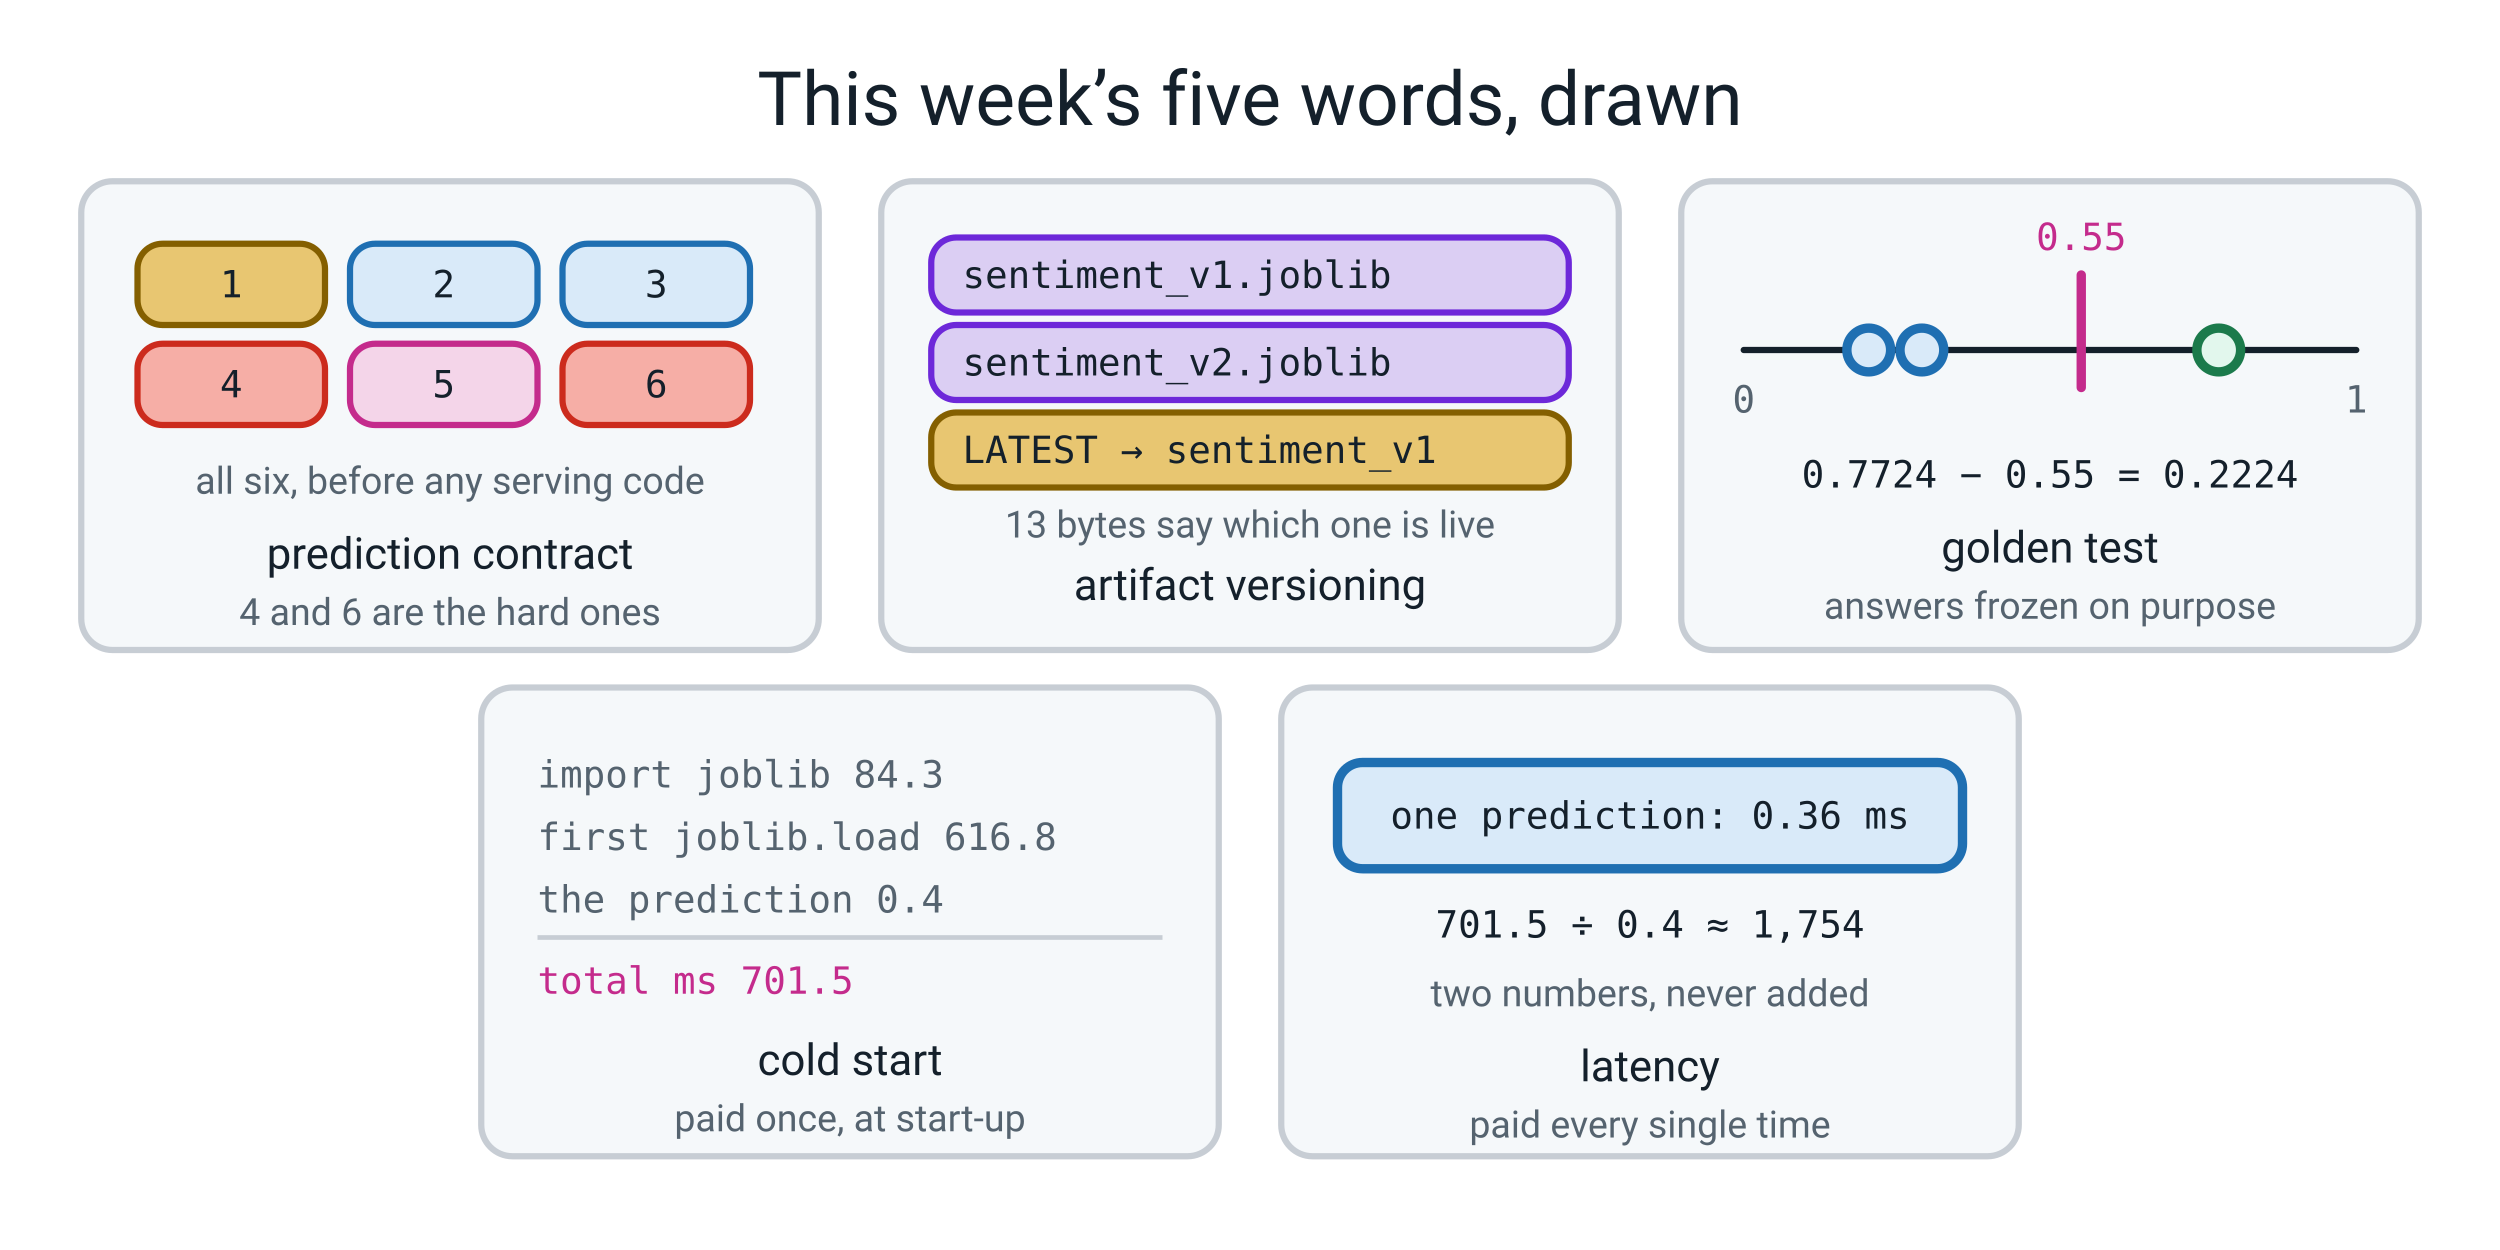
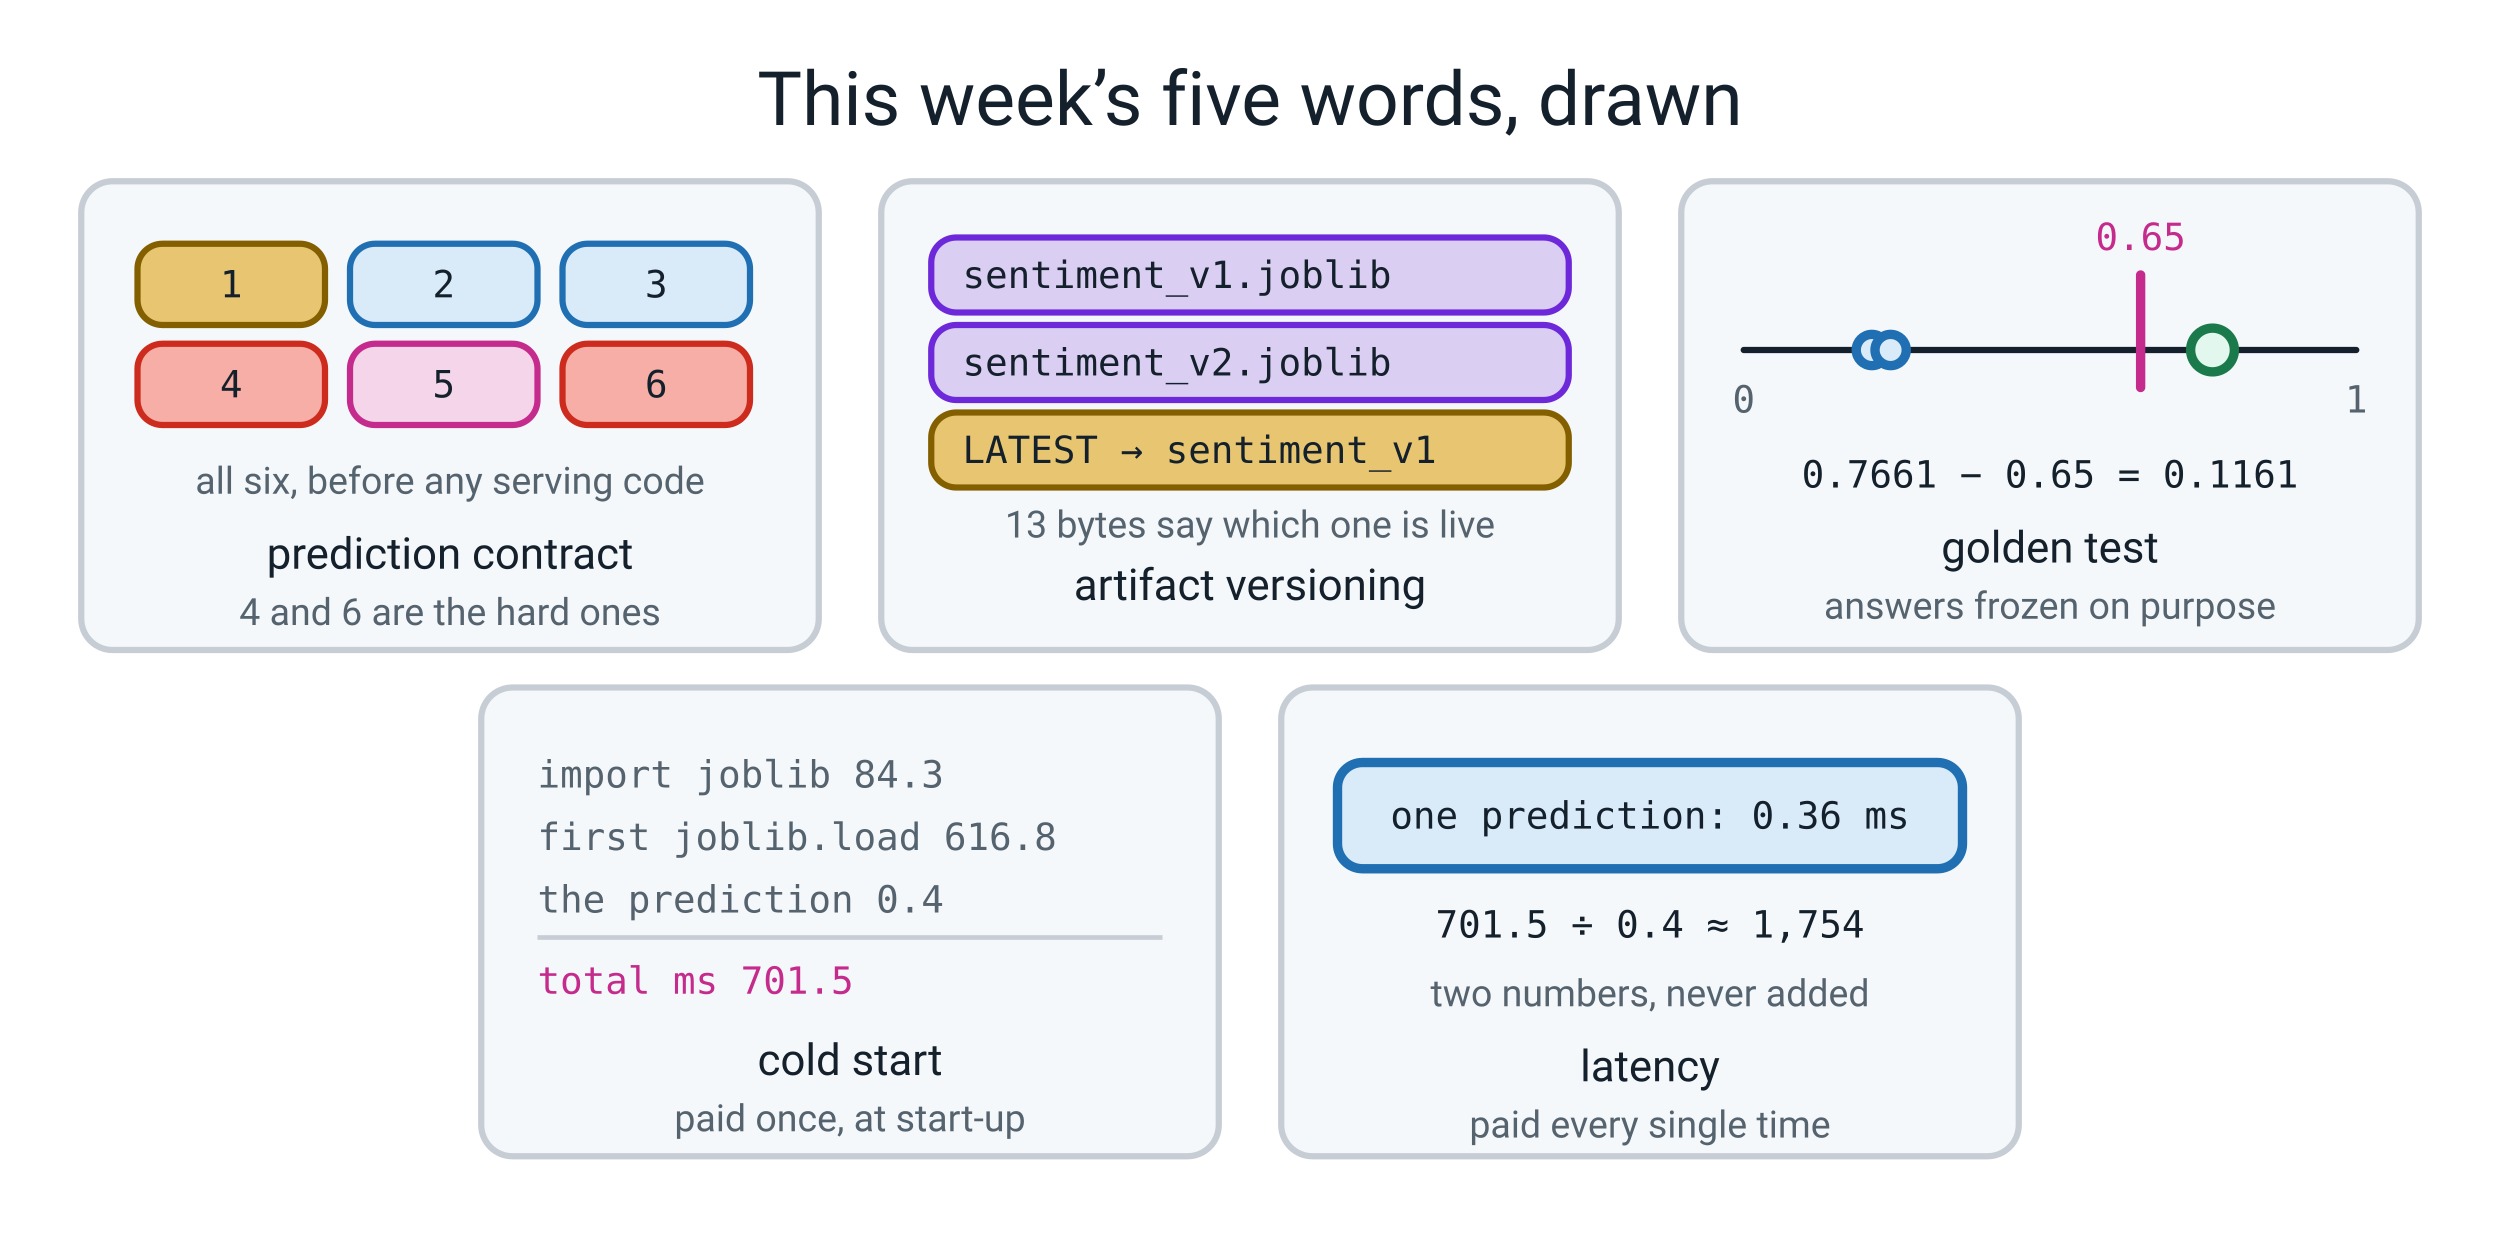
<svg xmlns="http://www.w3.org/2000/svg" viewBox="0 0 800 400" role="img">
  <text x="400" y="40" font-family="ui-sans-serif, system-ui, -apple-system, 'Segoe UI', Roboto, sans-serif" font-size="24" fill="#14202B" text-anchor="middle">This week’s five words, drawn</text>
  <rect x="26" y="58" width="236" height="150" rx="10" fill="#F5F8FA" stroke="#C7CDD4" stroke-width="2" stroke-linejoin="round" />
  <rect x="282" y="58" width="236" height="150" rx="10" fill="#F5F8FA" stroke="#C7CDD4" stroke-width="2" stroke-linejoin="round" />
  <rect x="538" y="58" width="236" height="150" rx="10" fill="#F5F8FA" stroke="#C7CDD4" stroke-width="2" stroke-linejoin="round" />
  <rect x="154" y="220" width="236" height="150" rx="10" fill="#F5F8FA" stroke="#C7CDD4" stroke-width="2" stroke-linejoin="round" />
  <rect x="410" y="220" width="236" height="150" rx="10" fill="#F5F8FA" stroke="#C7CDD4" stroke-width="2" stroke-linejoin="round" />
  <rect x="44" y="78" width="60" height="26" rx="8" fill="#E8C671" stroke="#845F00" stroke-width="2" stroke-linejoin="round" />
  <text x="74" y="91" font-family="ui-monospace, SFMono-Regular, Menlo, Consolas, monospace" font-size="12" fill="#14202B" text-anchor="middle" dominant-baseline="central">1</text>
  <rect x="112" y="78" width="60" height="26" rx="8" fill="#D9EAF9" stroke="#1F6FB2" stroke-width="2" stroke-linejoin="round" />
  <text x="142" y="91" font-family="ui-monospace, SFMono-Regular, Menlo, Consolas, monospace" font-size="12" fill="#14202B" text-anchor="middle" dominant-baseline="central">2</text>
  <rect x="180" y="78" width="60" height="26" rx="8" fill="#D9EAF9" stroke="#1F6FB2" stroke-width="2" stroke-linejoin="round" />
  <text x="210" y="91" font-family="ui-monospace, SFMono-Regular, Menlo, Consolas, monospace" font-size="12" fill="#14202B" text-anchor="middle" dominant-baseline="central">3</text>
  <rect x="44" y="110" width="60" height="26" rx="8" fill="#F6AEA6" stroke="#CC2B1D" stroke-width="2" stroke-linejoin="round" />
  <text x="74" y="123" font-family="ui-monospace, SFMono-Regular, Menlo, Consolas, monospace" font-size="12" fill="#14202B" text-anchor="middle" dominant-baseline="central">4</text>
  <rect x="112" y="110" width="60" height="26" rx="8" fill="#F4D5E9" stroke="#C42B8C" stroke-width="2" stroke-linejoin="round" />
  <text x="142" y="123" font-family="ui-monospace, SFMono-Regular, Menlo, Consolas, monospace" font-size="12" fill="#14202B" text-anchor="middle" dominant-baseline="central">5</text>
  <rect x="180" y="110" width="60" height="26" rx="8" fill="#F6AEA6" stroke="#CC2B1D" stroke-width="2" stroke-linejoin="round" />
  <text x="210" y="123" font-family="ui-monospace, SFMono-Regular, Menlo, Consolas, monospace" font-size="12" fill="#14202B" text-anchor="middle" dominant-baseline="central">6</text>
  <text x="144" y="158" font-family="ui-sans-serif, system-ui, -apple-system, 'Segoe UI', Roboto, sans-serif" font-size="12" fill="#55636F" text-anchor="middle">all six, before any serving code</text>
  <text x="144" y="182" font-family="ui-sans-serif, system-ui, -apple-system, 'Segoe UI', Roboto, sans-serif" font-size="14" fill="#14202B" text-anchor="middle">prediction contract</text>
  <text x="144" y="200" font-family="ui-sans-serif, system-ui, -apple-system, 'Segoe UI', Roboto, sans-serif" font-size="12" fill="#55636F" text-anchor="middle">4 and 6 are the hard ones</text>
  <rect x="298" y="76" width="204" height="24" rx="8" fill="#DBCEF3" stroke="#6D28D9" stroke-width="2" stroke-linejoin="round" />
  <text x="308" y="88" font-family="ui-monospace, SFMono-Regular, Menlo, Consolas, monospace" font-size="12" fill="#14202B" dominant-baseline="central">sentiment_v1.joblib</text>
  <rect x="298" y="104" width="204" height="24" rx="8" fill="#DBCEF3" stroke="#6D28D9" stroke-width="2" stroke-linejoin="round" />
  <text x="308" y="116" font-family="ui-monospace, SFMono-Regular, Menlo, Consolas, monospace" font-size="12" fill="#14202B" dominant-baseline="central">sentiment_v2.joblib</text>
  <rect x="298" y="132" width="204" height="24" rx="8" fill="#E8C671" stroke="#845F00" stroke-width="2" stroke-linejoin="round" />
  <text x="308" y="144" font-family="ui-monospace, SFMono-Regular, Menlo, Consolas, monospace" font-size="12" fill="#14202B" dominant-baseline="central">LATEST → sentiment_v1</text>
  <text x="400" y="172" font-family="ui-sans-serif, system-ui, -apple-system, 'Segoe UI', Roboto, sans-serif" font-size="12" fill="#55636F" text-anchor="middle">13 bytes say which one is live</text>
  <text x="400" y="192" font-family="ui-sans-serif, system-ui, -apple-system, 'Segoe UI', Roboto, sans-serif" font-size="14" fill="#14202B" text-anchor="middle">artifact versioning</text>
  <line x1="558" y1="112" x2="754" y2="112" stroke="#14202B" stroke-width="2" stroke-linecap="round" />
  <text x="558" y="132" font-family="ui-monospace, SFMono-Regular, Menlo, Consolas, monospace" font-size="12" fill="#55636F" text-anchor="middle">0</text>
  <text x="754" y="132" font-family="ui-monospace, SFMono-Regular, Menlo, Consolas, monospace" font-size="12" fill="#55636F" text-anchor="middle">1</text>
-   <line x1="666" y1="88" x2="666" y2="124" stroke="#C42B8C" stroke-width="3" stroke-linecap="round" />
-   <text x="666" y="80" font-family="ui-monospace, SFMono-Regular, Menlo, Consolas, monospace" font-size="12" fill="#C42B8C" text-anchor="middle">0.55</text>
-   <circle cx="598" cy="112" r="7" fill="#D9EAF9" stroke="#1F6FB2" stroke-width="3" />
-   <circle cx="615" cy="112" r="7" fill="#D9EAF9" stroke="#1F6FB2" stroke-width="3" />
-   <circle cx="710" cy="112" r="7" fill="#E2F7ED" stroke="#1B7A4B" stroke-width="3" />
-   <text x="656" y="156" font-family="ui-monospace, SFMono-Regular, Menlo, Consolas, monospace" font-size="12" fill="#14202B" text-anchor="middle">0.7724 − 0.55 = 0.2224</text>
+   <line x1="685" y1="88" x2="685" y2="124" stroke="#C42B8C" stroke-width="3" stroke-linecap="round" />
+   <text x="685" y="80" font-family="ui-monospace, SFMono-Regular, Menlo, Consolas, monospace" font-size="12" fill="#C42B8C" text-anchor="middle">0.65</text>
+   <circle cx="599" cy="112" r="5" fill="#D9EAF9" stroke="#1F6FB2" stroke-width="3" />
+   <circle cx="605" cy="112" r="5" fill="#D9EAF9" stroke="#1F6FB2" stroke-width="3" />
+   <circle cx="708" cy="112" r="7" fill="#E2F7ED" stroke="#1B7A4B" stroke-width="3" />
+   <text x="656" y="156" font-family="ui-monospace, SFMono-Regular, Menlo, Consolas, monospace" font-size="12" fill="#14202B" text-anchor="middle">0.7661 − 0.65 = 0.1161</text>
  <text x="656" y="180" font-family="ui-sans-serif, system-ui, -apple-system, 'Segoe UI', Roboto, sans-serif" font-size="14" fill="#14202B" text-anchor="middle">golden test</text>
  <text x="656" y="198" font-family="ui-sans-serif, system-ui, -apple-system, 'Segoe UI', Roboto, sans-serif" font-size="12" fill="#55636F" text-anchor="middle">answers frozen on purpose</text>
  <text x="172" y="252" font-family="ui-monospace, SFMono-Regular, Menlo, Consolas, monospace" font-size="12" fill="#55636F">import joblib          84.3</text>
  <text x="172" y="272" font-family="ui-monospace, SFMono-Regular, Menlo, Consolas, monospace" font-size="12" fill="#55636F">first joblib.load     616.8</text>
  <text x="172" y="292" font-family="ui-monospace, SFMono-Regular, Menlo, Consolas, monospace" font-size="12" fill="#55636F">the prediction          0.4</text>
  <line x1="172" y1="300" x2="372" y2="300" stroke="#C7CDD4" stroke-width="1.5" />
  <text x="172" y="318" font-family="ui-monospace, SFMono-Regular, Menlo, Consolas, monospace" font-size="12" fill="#C42B8C">total ms              701.5</text>
  <text x="272" y="344" font-family="ui-sans-serif, system-ui, -apple-system, 'Segoe UI', Roboto, sans-serif" font-size="14" fill="#14202B" text-anchor="middle">cold start</text>
  <text x="272" y="362" font-family="ui-sans-serif, system-ui, -apple-system, 'Segoe UI', Roboto, sans-serif" font-size="12" fill="#55636F" text-anchor="middle">paid once, at start-up</text>
  <rect x="428" y="244" width="200" height="34" rx="8" fill="#D9EAF9" stroke="#1F6FB2" stroke-width="3" stroke-linejoin="round" />
  <text x="528" y="261" font-family="ui-monospace, SFMono-Regular, Menlo, Consolas, monospace" font-size="12" fill="#14202B" text-anchor="middle" dominant-baseline="central">one prediction: 0.36 ms</text>
  <text x="528" y="300" font-family="ui-monospace, SFMono-Regular, Menlo, Consolas, monospace" font-size="12" fill="#14202B" text-anchor="middle">701.5 ÷ 0.4 ≈ 1,754</text>
  <text x="528" y="322" font-family="ui-sans-serif, system-ui, -apple-system, 'Segoe UI', Roboto, sans-serif" font-size="12" fill="#55636F" text-anchor="middle">two numbers, never added</text>
  <text x="528" y="346" font-family="ui-sans-serif, system-ui, -apple-system, 'Segoe UI', Roboto, sans-serif" font-size="14" fill="#14202B" text-anchor="middle">latency</text>
  <text x="528" y="364" font-family="ui-sans-serif, system-ui, -apple-system, 'Segoe UI', Roboto, sans-serif" font-size="12" fill="#55636F" text-anchor="middle">paid every single time</text>
</svg>
